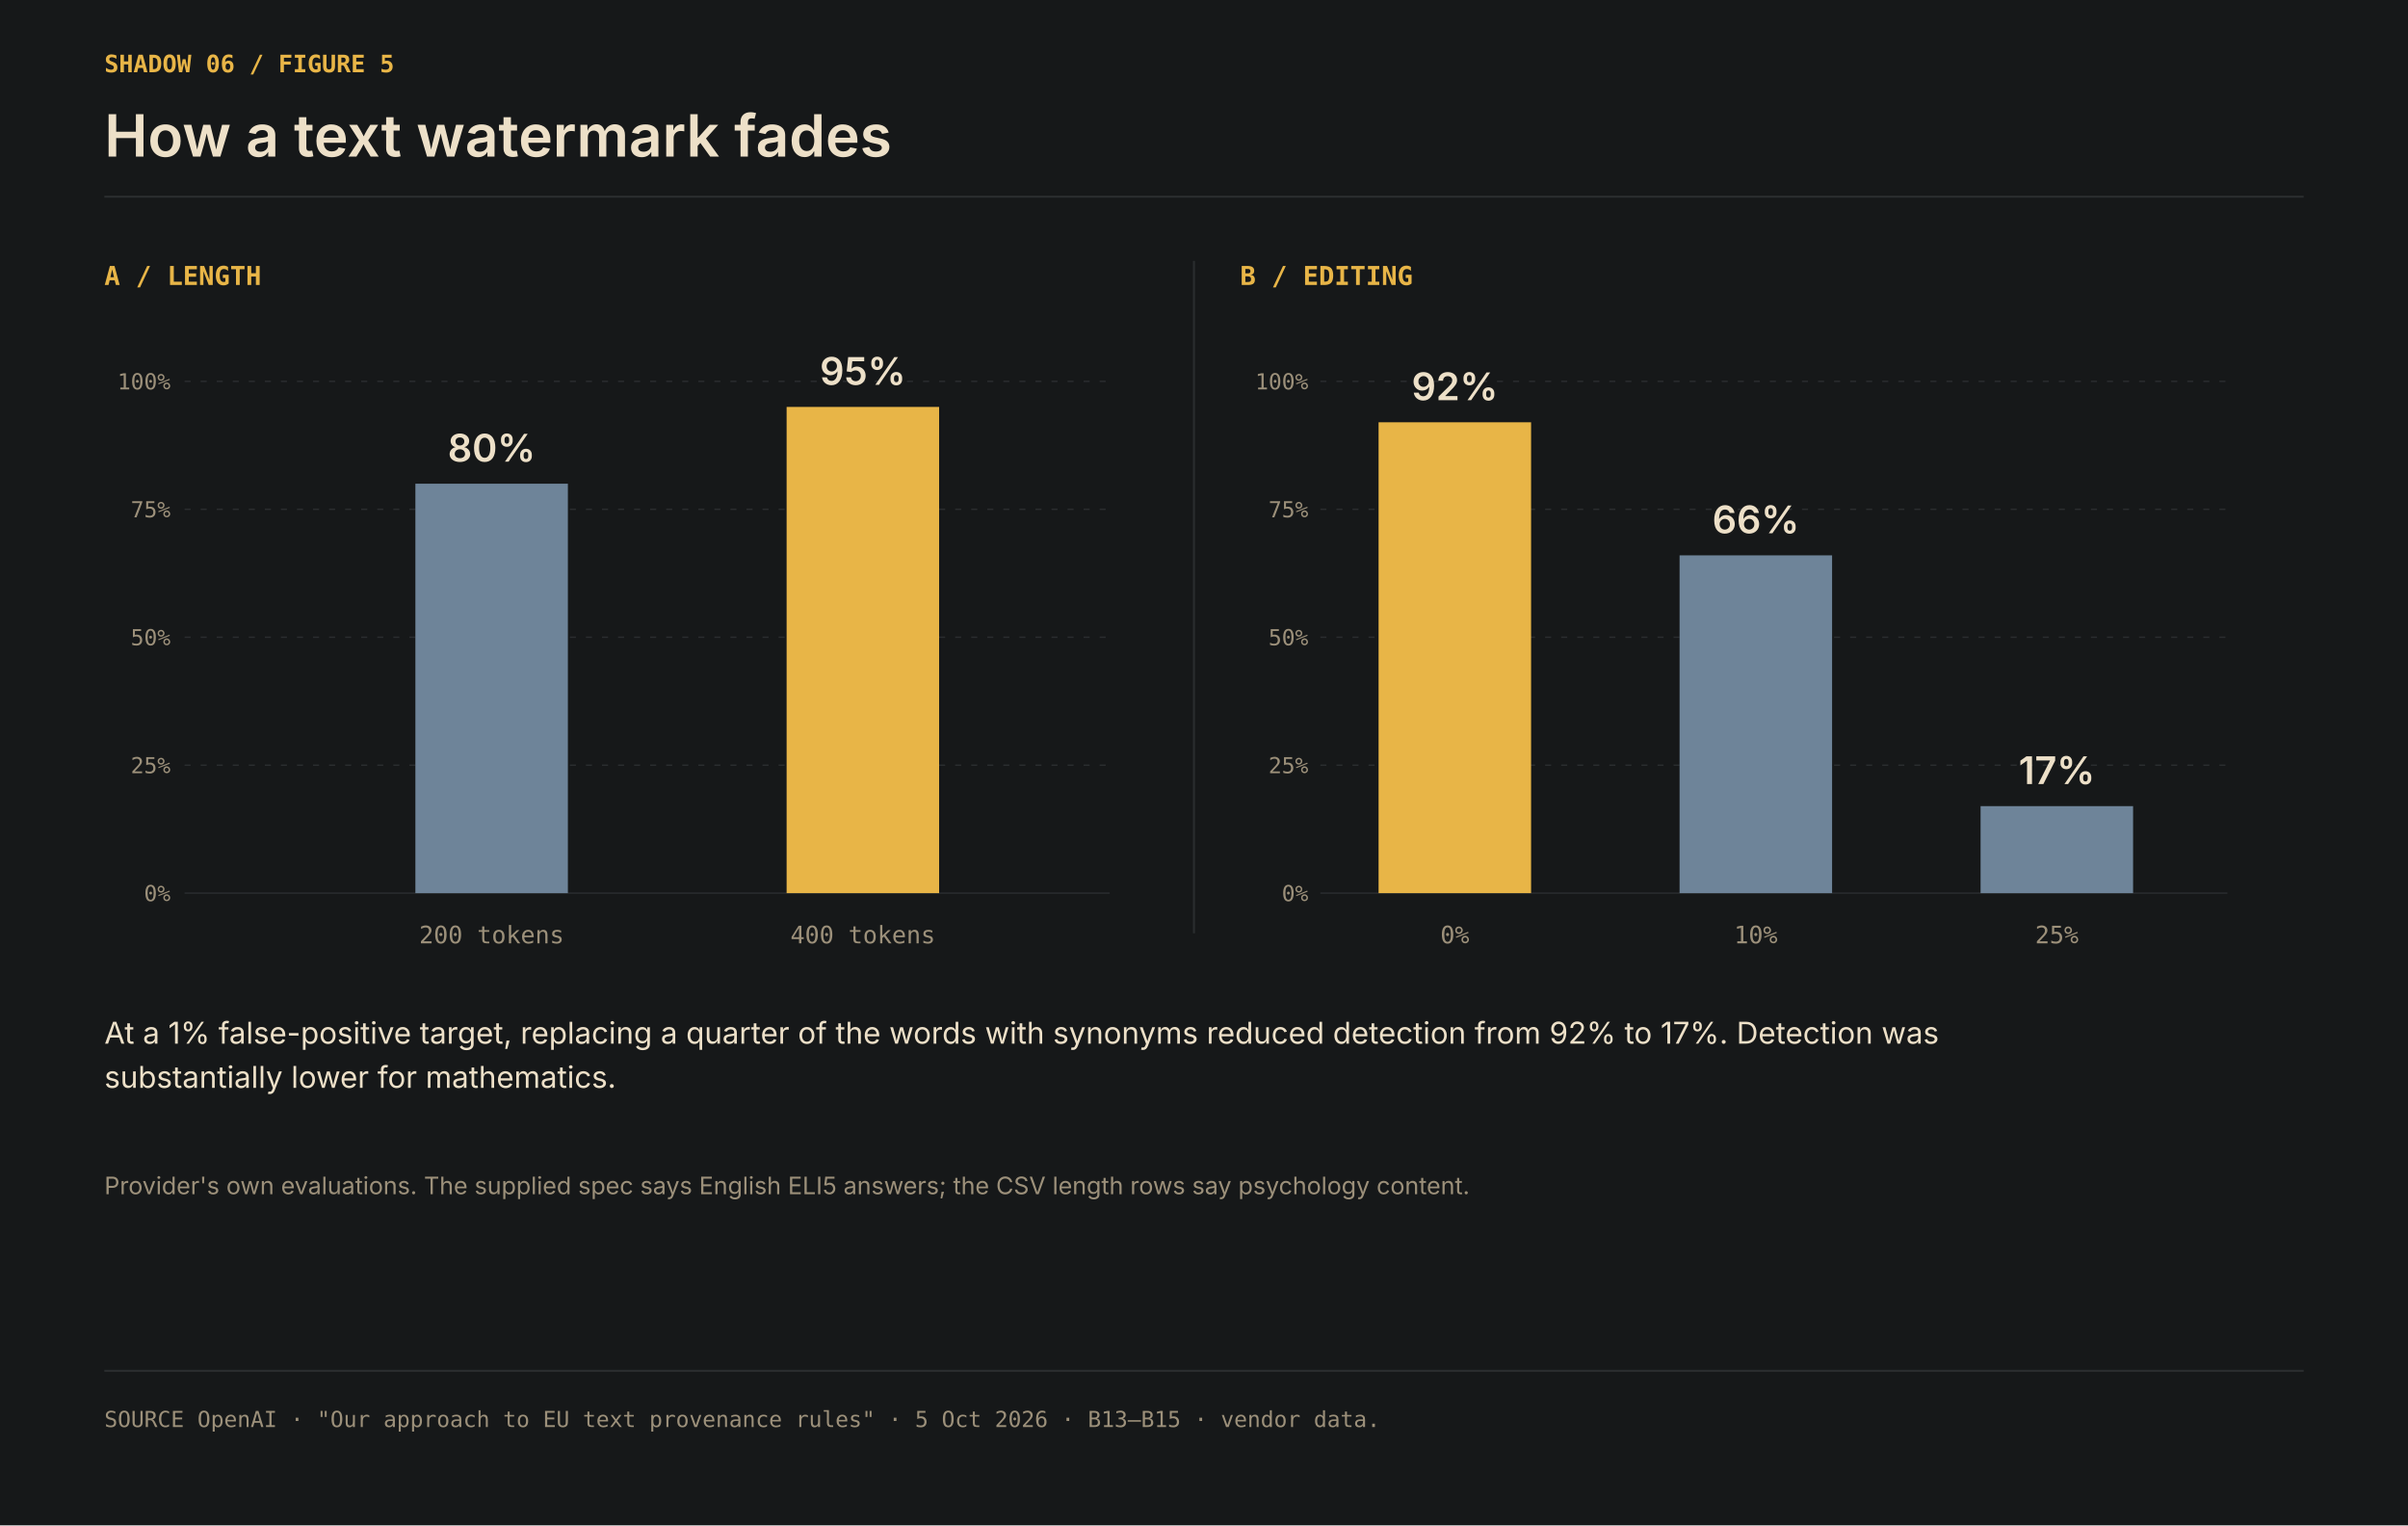
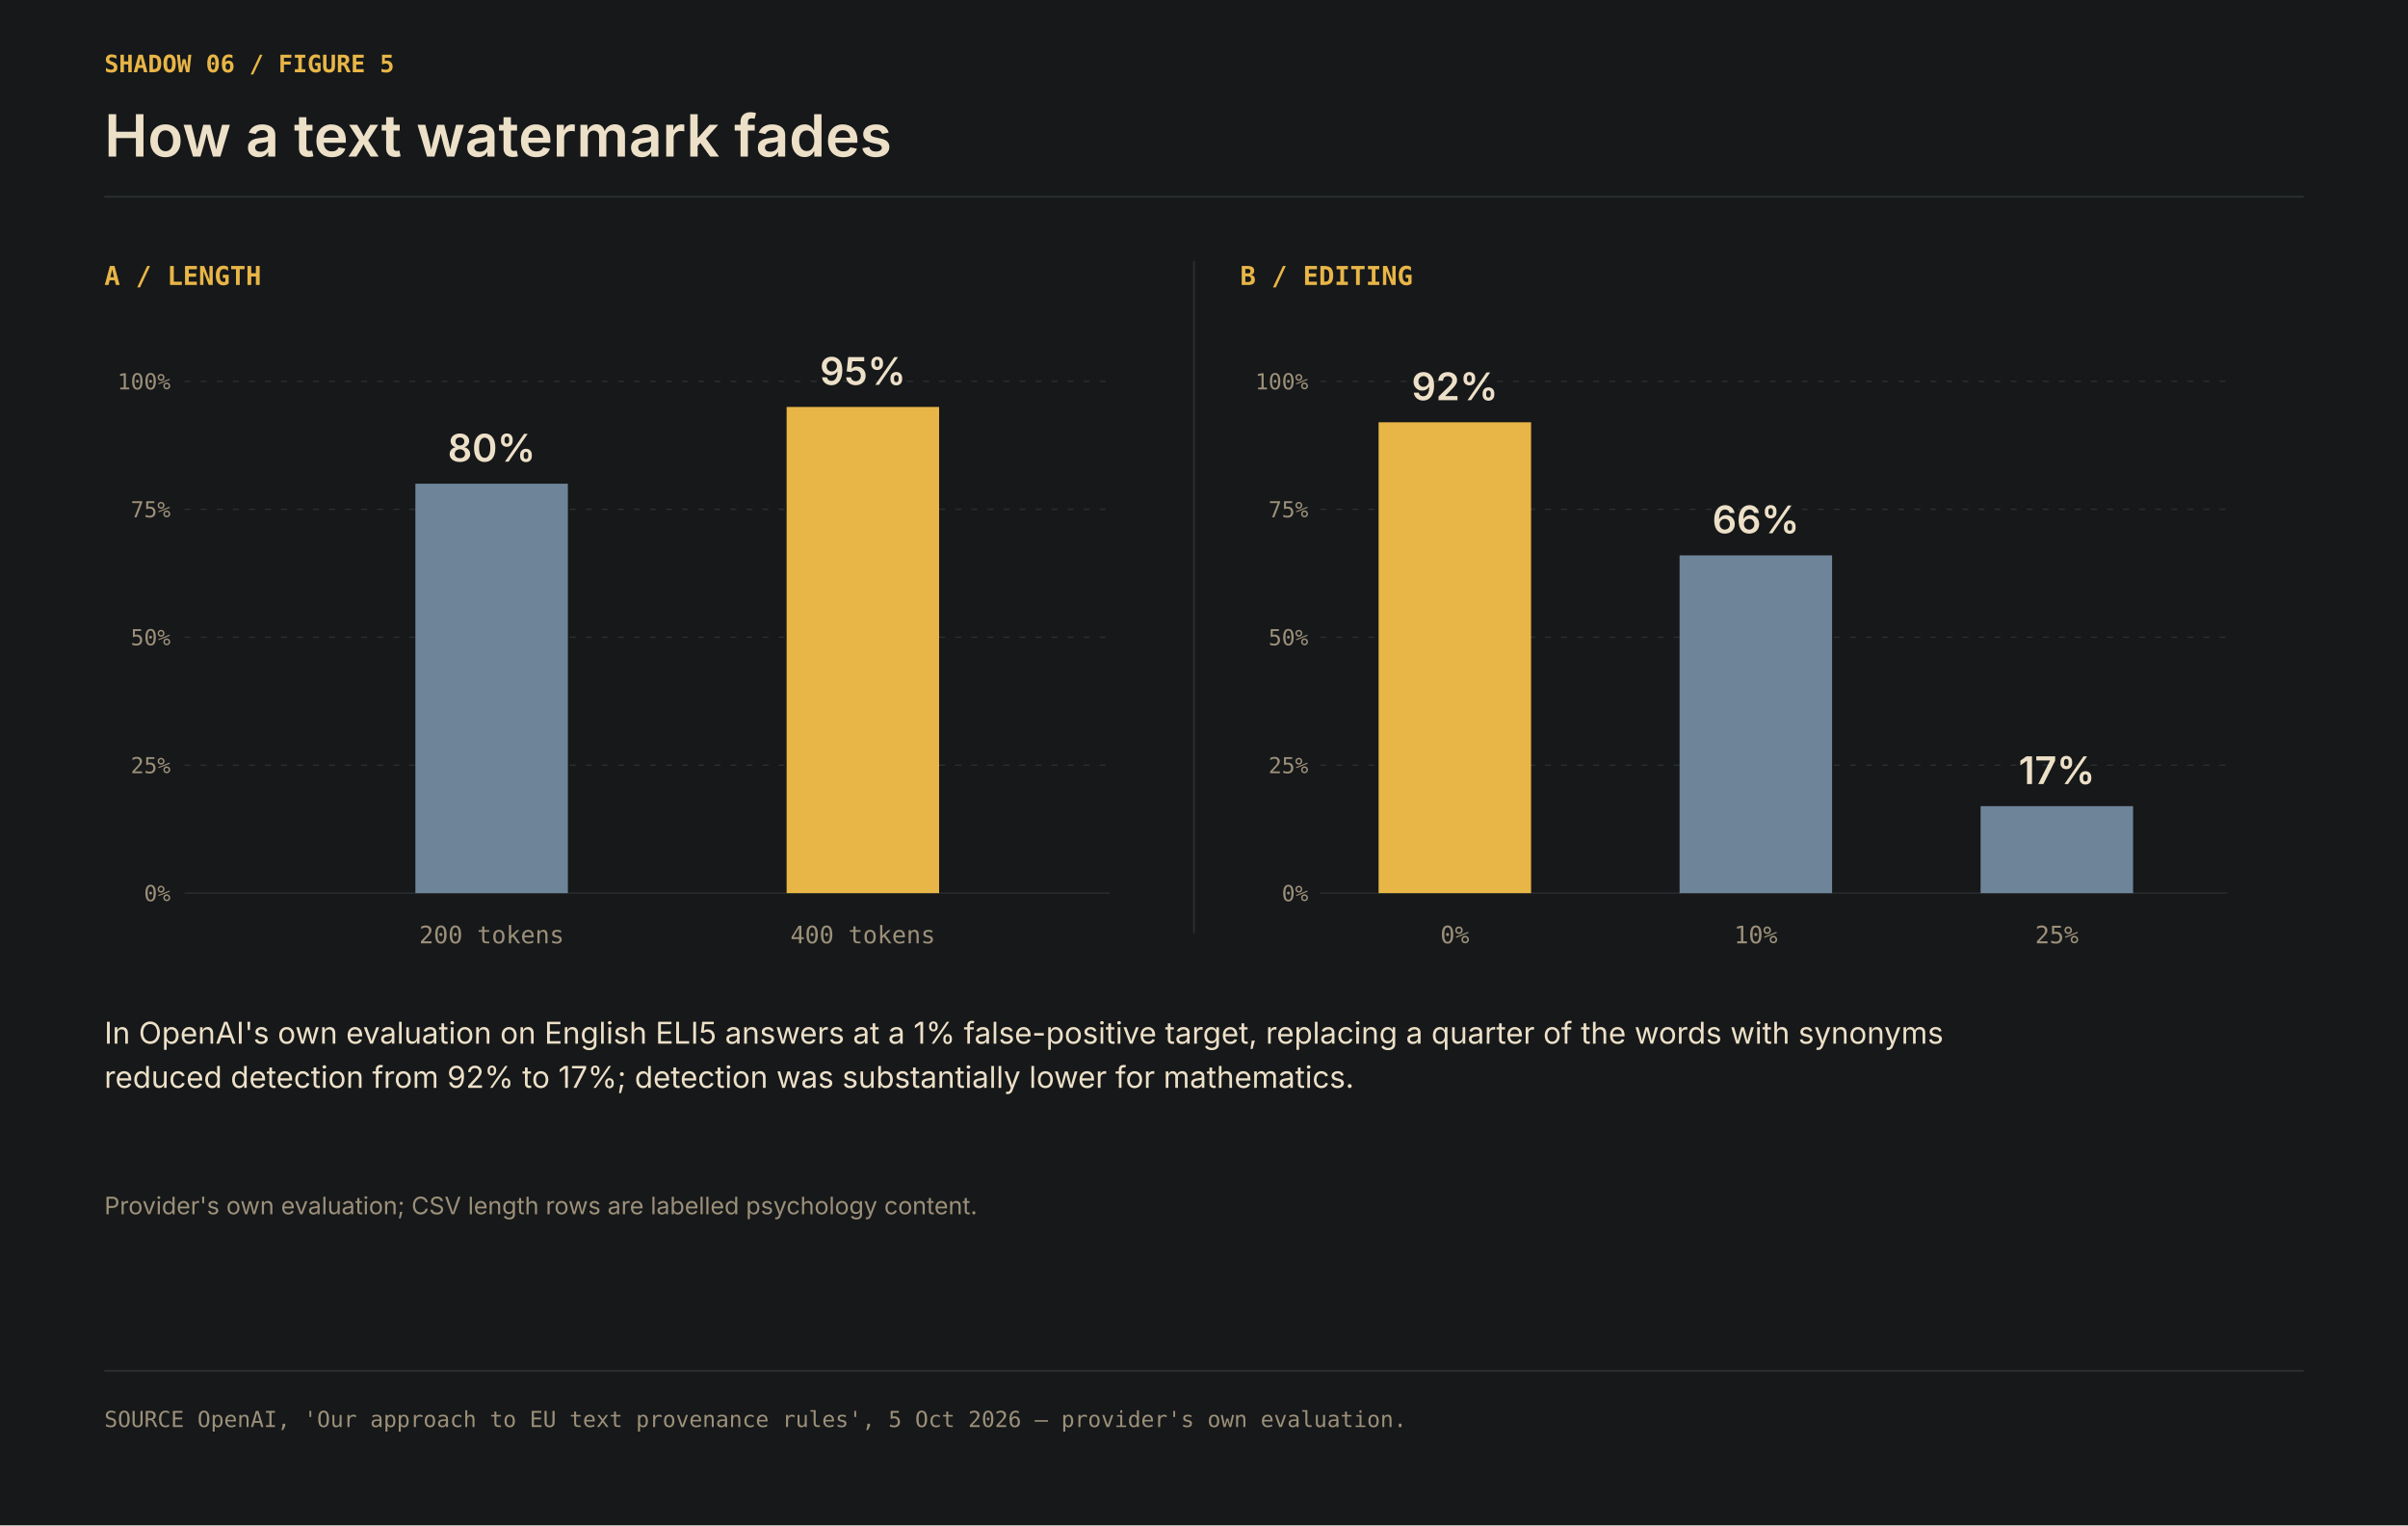
<svg xmlns="http://www.w3.org/2000/svg" width="1200" height="760" viewBox="0 0 1200 760" role="img" aria-labelledby="title desc">
  <rect width="1200" height="760" fill="#161819" />
  <text x="52" y="36" fill="#E8B547" font-family="JetBrains Mono,monospace" font-size="12" font-weight="600" text-anchor="start">SHADOW 06  /  FIGURE 5</text>
  <text x="52" y="78" fill="#EDE0C8" font-family="Inter,Arial,sans-serif" font-size="29" font-weight="600" text-anchor="start">How a text watermark fades</text>
  <line x1="52" y1="98" x2="1148" y2="98" stroke="#2A2D2F" stroke-width="1" />
  <text x="52" y="142" fill="#E8B547" font-family="JetBrains Mono,monospace" font-size="13" font-weight="600" text-anchor="start">A  /  LENGTH</text>
  <text x="618" y="142" fill="#E8B547" font-family="JetBrains Mono,monospace" font-size="13" font-weight="600" text-anchor="start">B  /  EDITING</text>
  <line x1="595" y1="130" x2="595" y2="465" stroke="#2A2D2F" stroke-width="1" />
  <line x1="92" y1="445" x2="553" y2="445" stroke="#2A2D2F" stroke-width="0.7" />
  <line x1="658" y1="445" x2="1110" y2="445" stroke="#2A2D2F" stroke-width="0.7" />
  <text x="85" y="449" fill="#9C907A" font-family="JetBrains Mono,monospace" font-size="11" font-weight="400" text-anchor="end">0%</text>
  <text x="652" y="449" fill="#9C907A" font-family="JetBrains Mono,monospace" font-size="11" font-weight="400" text-anchor="end">0%</text>
  <line x1="92" y1="381.25" x2="553" y2="381.25" stroke="#2A2D2F" stroke-width="0.7" stroke-dasharray="3 5" />
  <line x1="658" y1="381.25" x2="1110" y2="381.25" stroke="#2A2D2F" stroke-width="0.7" stroke-dasharray="3 5" />
  <text x="85" y="385.25" fill="#9C907A" font-family="JetBrains Mono,monospace" font-size="11" font-weight="400" text-anchor="end">25%</text>
  <text x="652" y="385.25" fill="#9C907A" font-family="JetBrains Mono,monospace" font-size="11" font-weight="400" text-anchor="end">25%</text>
  <line x1="92" y1="317.5" x2="553" y2="317.5" stroke="#2A2D2F" stroke-width="0.7" stroke-dasharray="3 5" />
  <line x1="658" y1="317.5" x2="1110" y2="317.5" stroke="#2A2D2F" stroke-width="0.7" stroke-dasharray="3 5" />
  <text x="85" y="321.5" fill="#9C907A" font-family="JetBrains Mono,monospace" font-size="11" font-weight="400" text-anchor="end">50%</text>
  <text x="652" y="321.5" fill="#9C907A" font-family="JetBrains Mono,monospace" font-size="11" font-weight="400" text-anchor="end">50%</text>
  <line x1="92" y1="253.75" x2="553" y2="253.75" stroke="#2A2D2F" stroke-width="0.7" stroke-dasharray="3 5" />
  <line x1="658" y1="253.75" x2="1110" y2="253.75" stroke="#2A2D2F" stroke-width="0.7" stroke-dasharray="3 5" />
  <text x="85" y="257.75" fill="#9C907A" font-family="JetBrains Mono,monospace" font-size="11" font-weight="400" text-anchor="end">75%</text>
  <text x="652" y="257.75" fill="#9C907A" font-family="JetBrains Mono,monospace" font-size="11" font-weight="400" text-anchor="end">75%</text>
  <line x1="92" y1="190" x2="553" y2="190" stroke="#2A2D2F" stroke-width="0.7" stroke-dasharray="3 5" />
  <line x1="658" y1="190" x2="1110" y2="190" stroke="#2A2D2F" stroke-width="0.7" stroke-dasharray="3 5" />
  <text x="85" y="194" fill="#9C907A" font-family="JetBrains Mono,monospace" font-size="11" font-weight="400" text-anchor="end">100%</text>
  <text x="652" y="194" fill="#9C907A" font-family="JetBrains Mono,monospace" font-size="11" font-weight="400" text-anchor="end">100%</text>
  <rect x="207" y="241" width="76" height="204" fill="#6E8499" data-row="0" data-field="detection_rate_pct" data-value="80" data-base="445" data-top="190" data-max="100" />
  <text x="245" y="230" fill="#EDE0C8" font-family="Inter,Arial,sans-serif" font-size="19" font-weight="600" text-anchor="middle">80%</text>
  <text x="245" y="470" fill="#9C907A" font-family="JetBrains Mono,monospace" font-size="12" font-weight="400" text-anchor="middle">200 tokens</text>
  <rect x="392" y="202.75" width="76" height="242.25" fill="#E8B547" data-row="1" data-field="detection_rate_pct" data-value="95" data-base="445" data-top="190" data-max="100" />
  <text x="430" y="191.75" fill="#EDE0C8" font-family="Inter,Arial,sans-serif" font-size="19" font-weight="600" text-anchor="middle">95%</text>
  <text x="430" y="470" fill="#9C907A" font-family="JetBrains Mono,monospace" font-size="12" font-weight="400" text-anchor="middle">400 tokens</text>
  <rect x="687" y="210.4" width="76" height="234.6" fill="#E8B547" data-row="2" data-field="detection_rate_pct" data-value="92" data-base="445" data-top="190" data-max="100" />
  <text x="725" y="199.4" fill="#EDE0C8" font-family="Inter,Arial,sans-serif" font-size="19" font-weight="600" text-anchor="middle">92%</text>
  <text x="725" y="470" fill="#9C907A" font-family="JetBrains Mono,monospace" font-size="12" font-weight="400" text-anchor="middle">0%</text>
  <rect x="837" y="276.7" width="76" height="168.3" fill="#6E8499" data-row="3" data-field="detection_rate_pct" data-value="66" data-base="445" data-top="190" data-max="100" />
  <text x="875" y="265.7" fill="#EDE0C8" font-family="Inter,Arial,sans-serif" font-size="19" font-weight="600" text-anchor="middle">66%</text>
  <text x="875" y="470" fill="#9C907A" font-family="JetBrains Mono,monospace" font-size="12" font-weight="400" text-anchor="middle">10%</text>
  <rect x="987" y="401.65" width="76" height="43.35" fill="#6E8499" data-row="4" data-field="detection_rate_pct" data-value="17" data-base="445" data-top="190" data-max="100" />
  <text x="1025" y="390.65" fill="#EDE0C8" font-family="Inter,Arial,sans-serif" font-size="19" font-weight="600" text-anchor="middle">17%</text>
  <text x="1025" y="470" fill="#9C907A" font-family="JetBrains Mono,monospace" font-size="12" font-weight="400" text-anchor="middle">25%</text>
-   <text x="52" y="520" fill="#EDE0C8" font-family="Inter,Arial,sans-serif" font-size="15" font-weight="400" text-anchor="start">At a 1% false-positive target, replacing a quarter of the words with synonyms reduced detection from 92% to 17%. Detection was</text>
-   <text x="52" y="542" fill="#EDE0C8" font-family="Inter,Arial,sans-serif" font-size="15" font-weight="400" text-anchor="start">substantially lower for mathematics.</text>
-   <text x="52" y="595" fill="#9C907A" font-family="Inter,Arial,sans-serif" font-size="12" font-weight="400" text-anchor="start">Provider's own evaluations. The supplied spec says English ELI5 answers; the CSV length rows say psychology content.</text>
+   <text x="52" y="520" fill="#EDE0C8" font-family="Inter,Arial,sans-serif" font-size="15" font-weight="400" text-anchor="start">In OpenAI's own evaluation on English ELI5 answers at a 1% false-positive target, replacing a quarter of the words with synonyms</text>
+   <text x="52" y="542" fill="#EDE0C8" font-family="Inter,Arial,sans-serif" font-size="15" font-weight="400" text-anchor="start">reduced detection from 92% to 17%; detection was substantially lower for mathematics.</text>
+   <text x="52" y="605" fill="#9C907A" font-family="Inter,Arial,sans-serif" font-size="12" font-weight="400" text-anchor="start">Provider's own evaluation; CSV length rows are labelled psychology content.</text>
  <line x1="52" y1="683" x2="1148" y2="683" stroke="#2A2D2F" stroke-width="1" />
-   <text x="52" y="711" fill="#9C907A" font-family="JetBrains Mono,monospace" font-size="11" font-weight="400" text-anchor="start">SOURCE  OpenAI · "Our approach to EU text provenance rules" · 5 Oct 2026 · B13–B15 · vendor data.</text>
+   <text x="52" y="711" fill="#9C907A" font-family="JetBrains Mono,monospace" font-size="11" font-weight="400" text-anchor="start">SOURCE  OpenAI, 'Our approach to EU text provenance rules', 5 Oct 2026 — provider's own evaluation.</text>
</svg>
